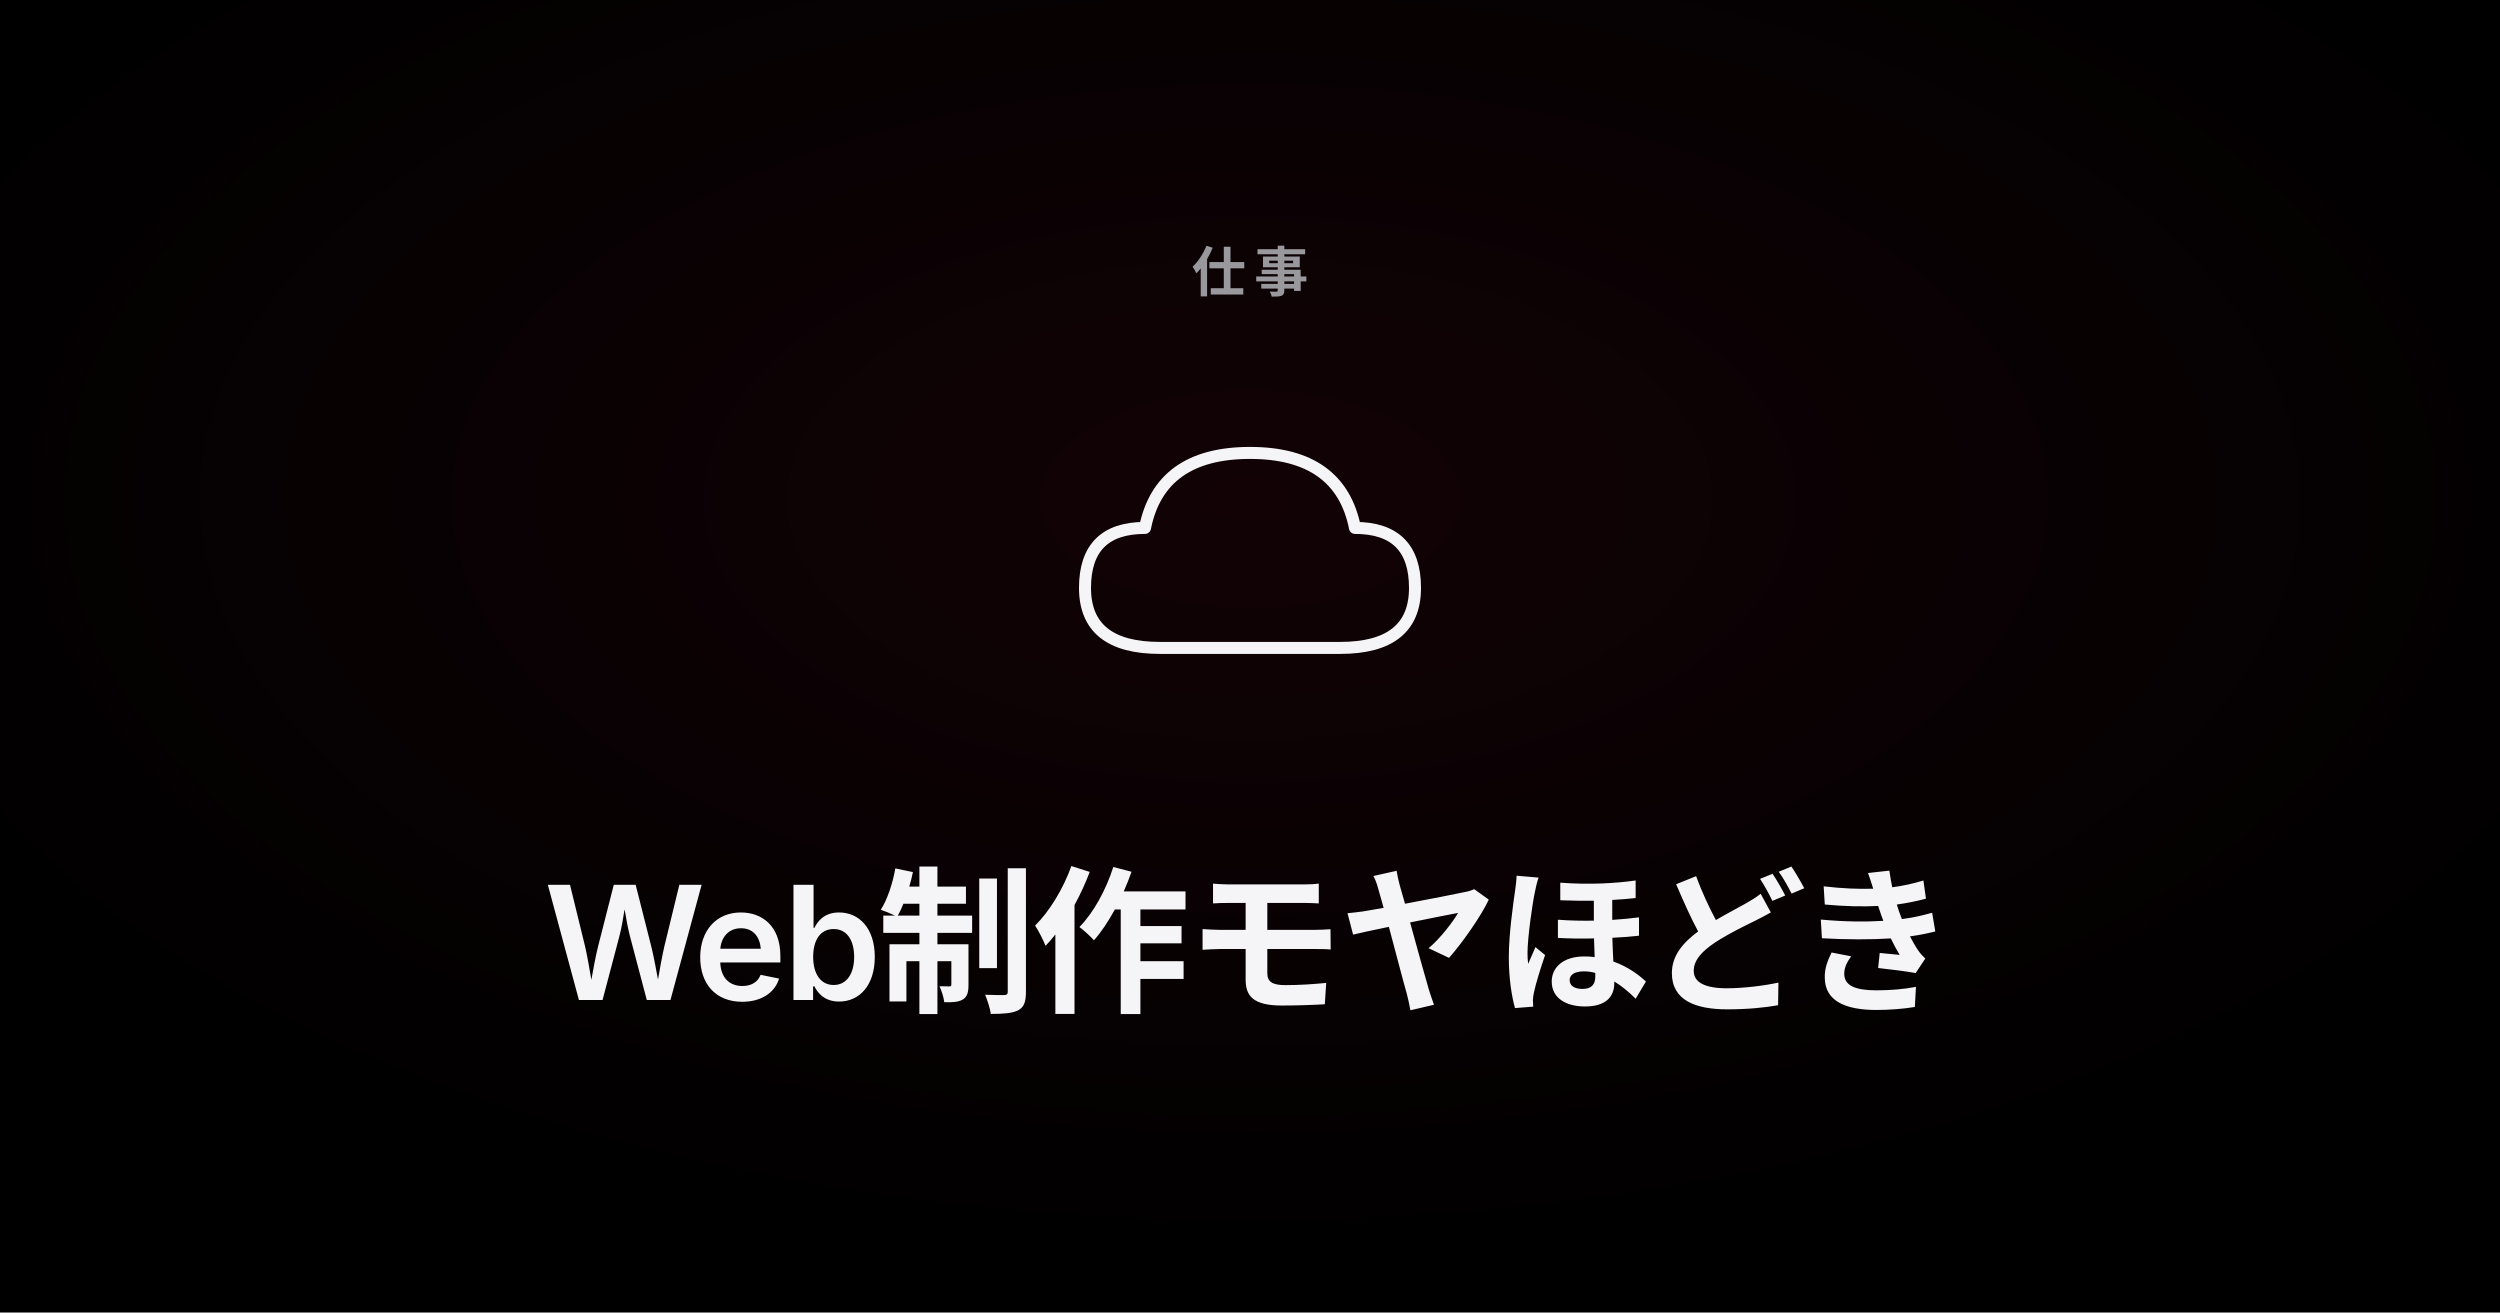
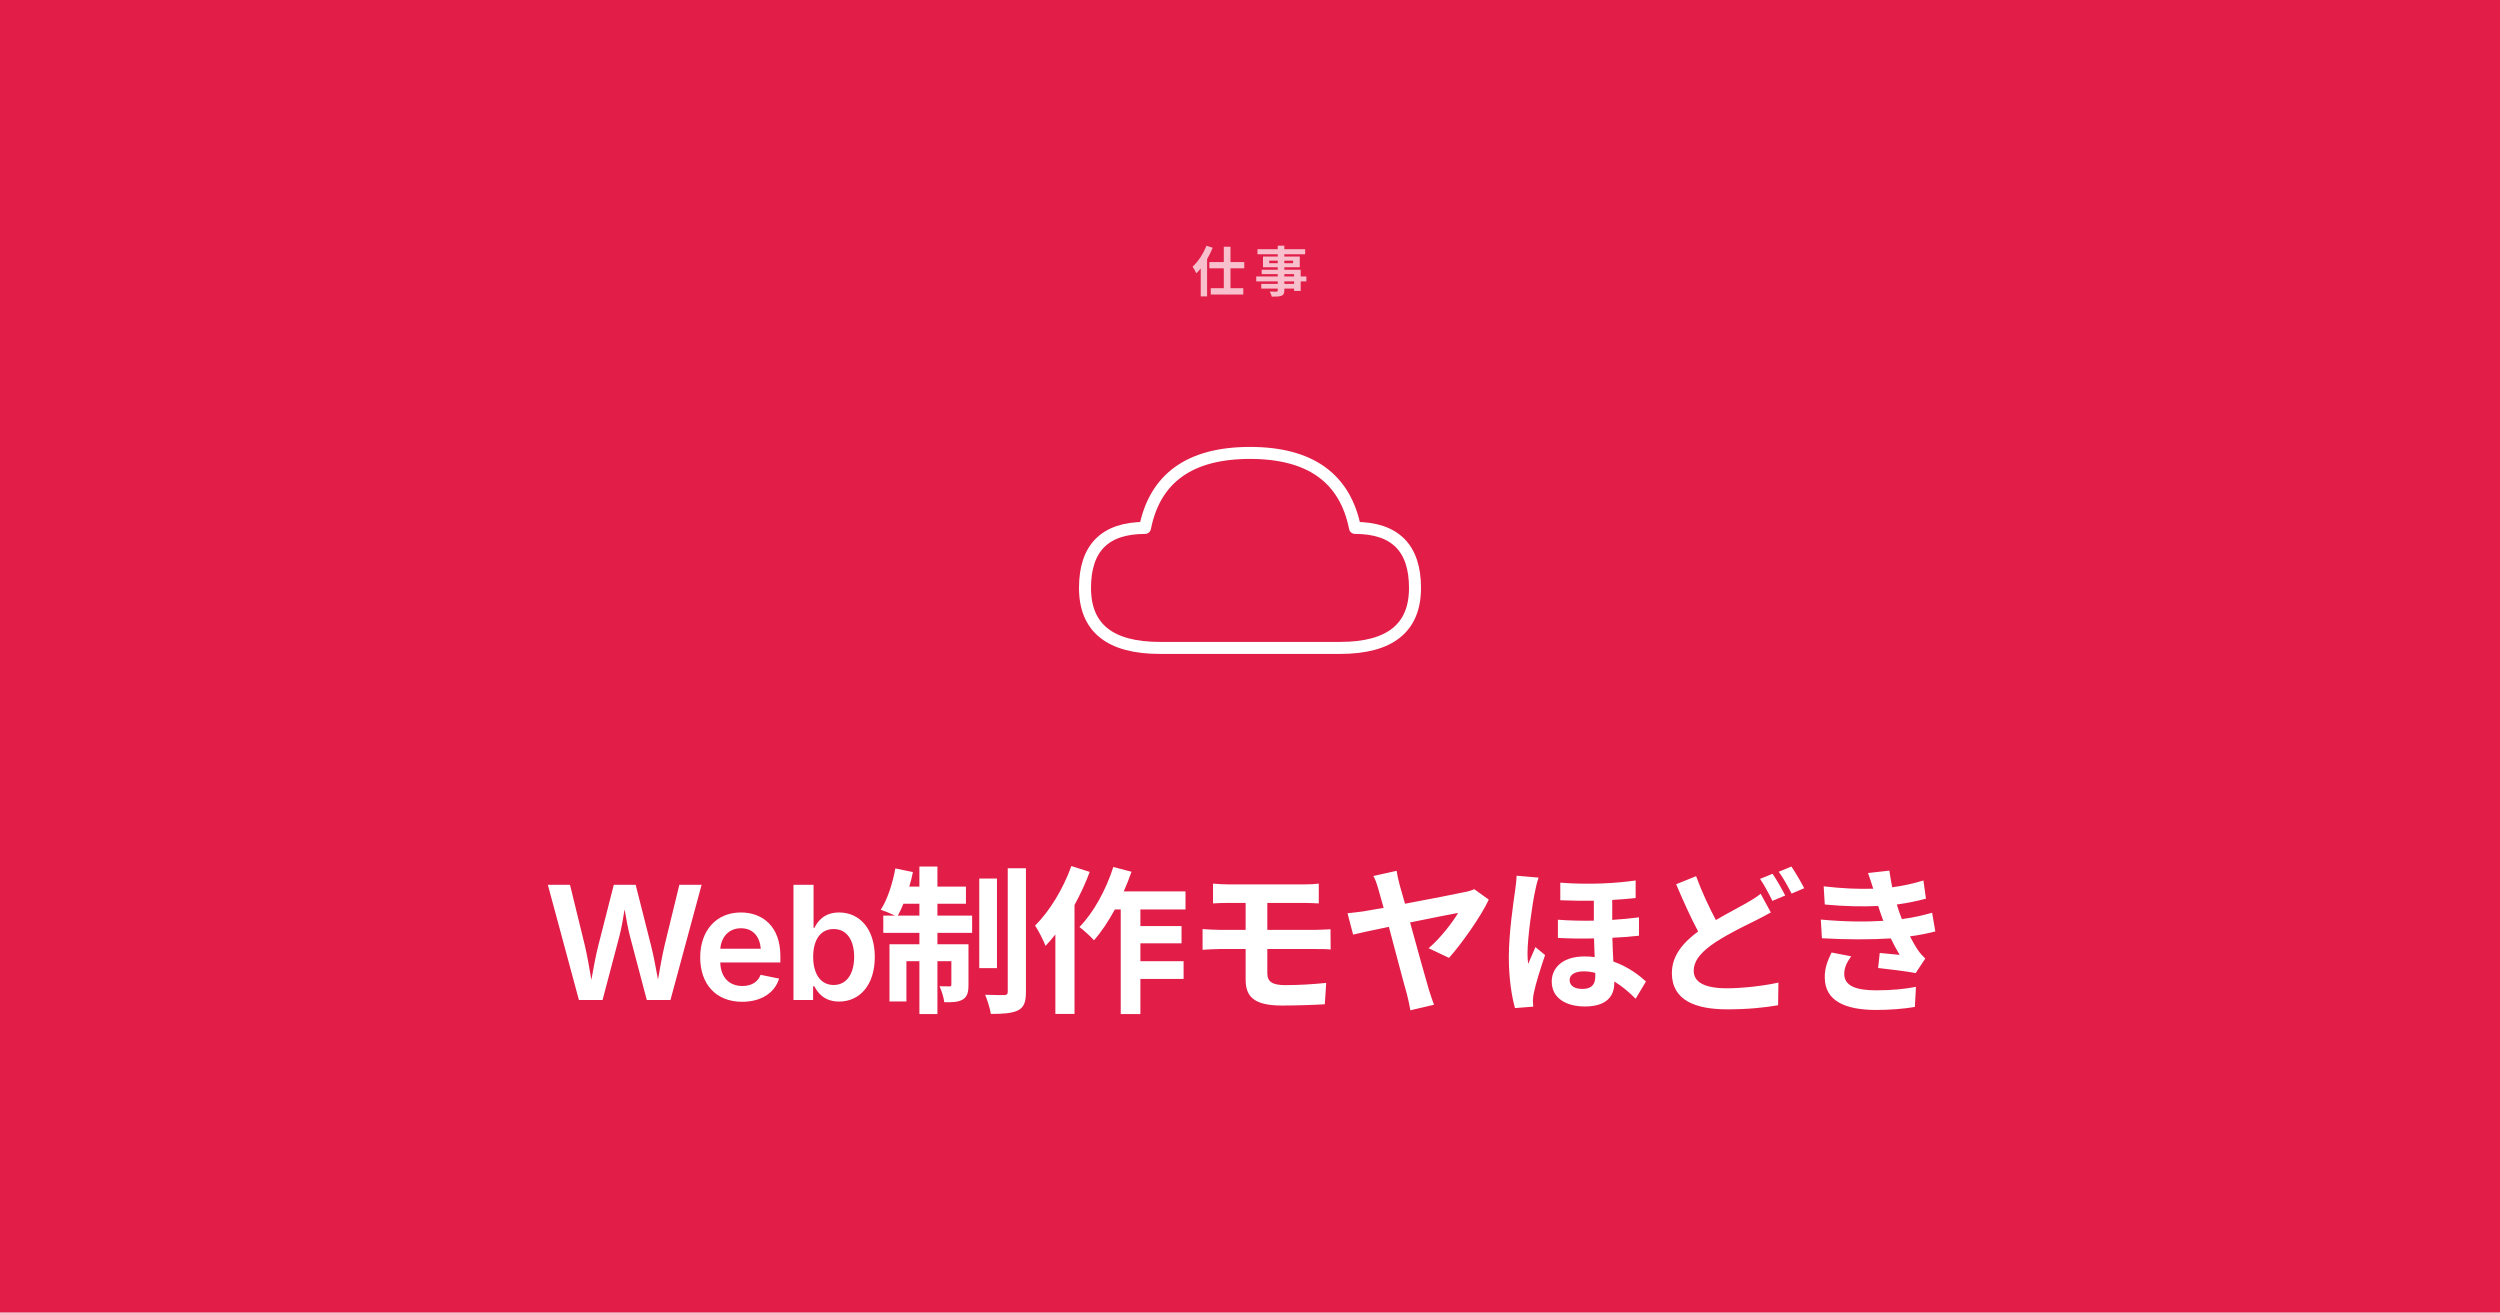
<svg xmlns="http://www.w3.org/2000/svg" viewBox="0 0 1200 630">
-   <defs>
-     <radialGradient id="wash" cx="50%" cy="38%" r="60%">
-       <stop offset="0%" stop-color="#e11d48" stop-opacity="0.08" />
-       <stop offset="100%" stop-color="#e11d48" stop-opacity="0" />
-     </radialGradient>
-   </defs>
-   <rect width="1200" height="630" fill="#000000" />
-   <rect width="1200" height="630" fill="url(#wash)" />
-   <text x="600" y="140" font-size="26" font-weight="600" letter-spacing="4" text-anchor="middle" fill="#98989d" font-family="-apple-system, 'Hiragino Sans', 'Noto Sans JP', sans-serif">仕事</text>
-   <g transform="translate(600 275) scale(3.6) translate(-32 -32)" fill="none" stroke="#f5f5f7" stroke-width="1.6" stroke-linecap="round" stroke-linejoin="round">
+   <rect width="1200" height="630" fill="#e11d48" />
+   <text x="600" y="140" font-size="26" font-weight="600" letter-spacing="4" text-anchor="middle" fill="#ffffff" fill-opacity="0.72" font-family="-apple-system, 'Hiragino Sans', 'Noto Sans JP', sans-serif">仕事</text>
+   <g transform="translate(600 275) scale(3.6) translate(-32 -32)" fill="none" stroke="#ffffff" stroke-width="1.6" stroke-linecap="round" stroke-linejoin="round">
    <path d="M20 42 Q10 42 10 34 Q10 26 18 26 Q20 16 32 16 Q44 16 46 26 Q54 26 54 34 Q54 42 44 42 Z" />
  </g>
-   <text x="600" y="480" font-size="76" font-weight="600" text-anchor="middle" fill="#f5f5f7" font-family="-apple-system, 'Hiragino Sans', 'Noto Sans JP', sans-serif" letter-spacing="-2">Web制作モヤほどき</text>
+   <text x="600" y="480" font-size="76" font-weight="600" text-anchor="middle" fill="#ffffff" font-family="-apple-system, 'Hiragino Sans', 'Noto Sans JP', sans-serif" letter-spacing="-2">Web制作モヤほどき</text>
</svg>
